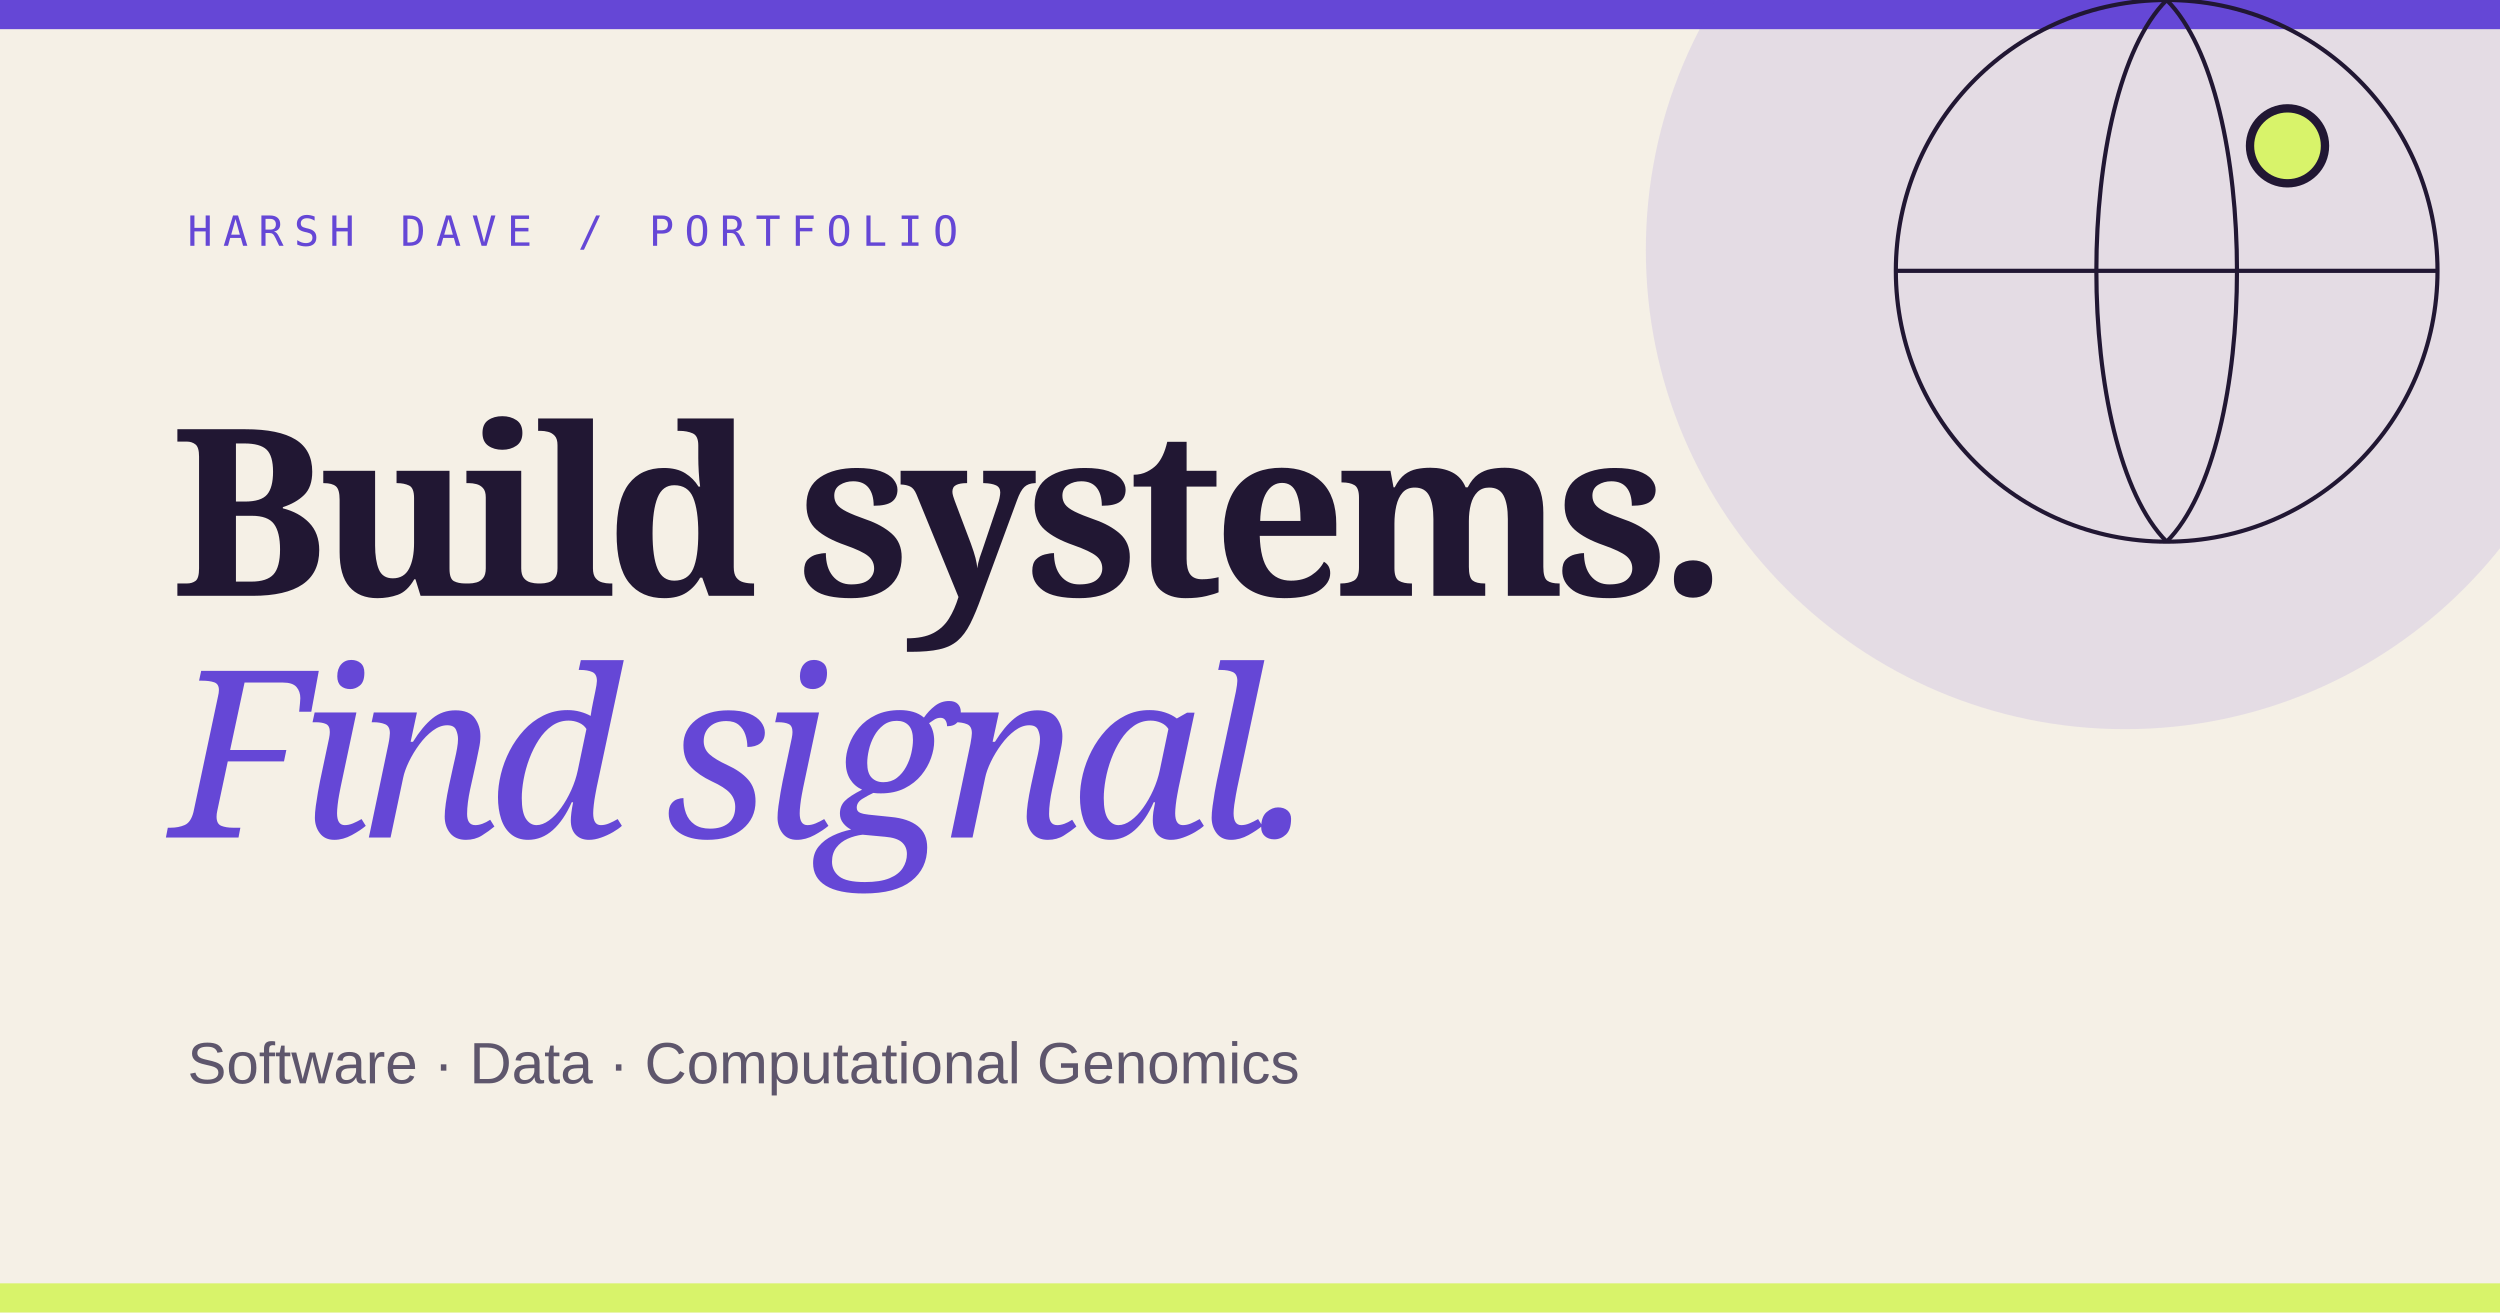
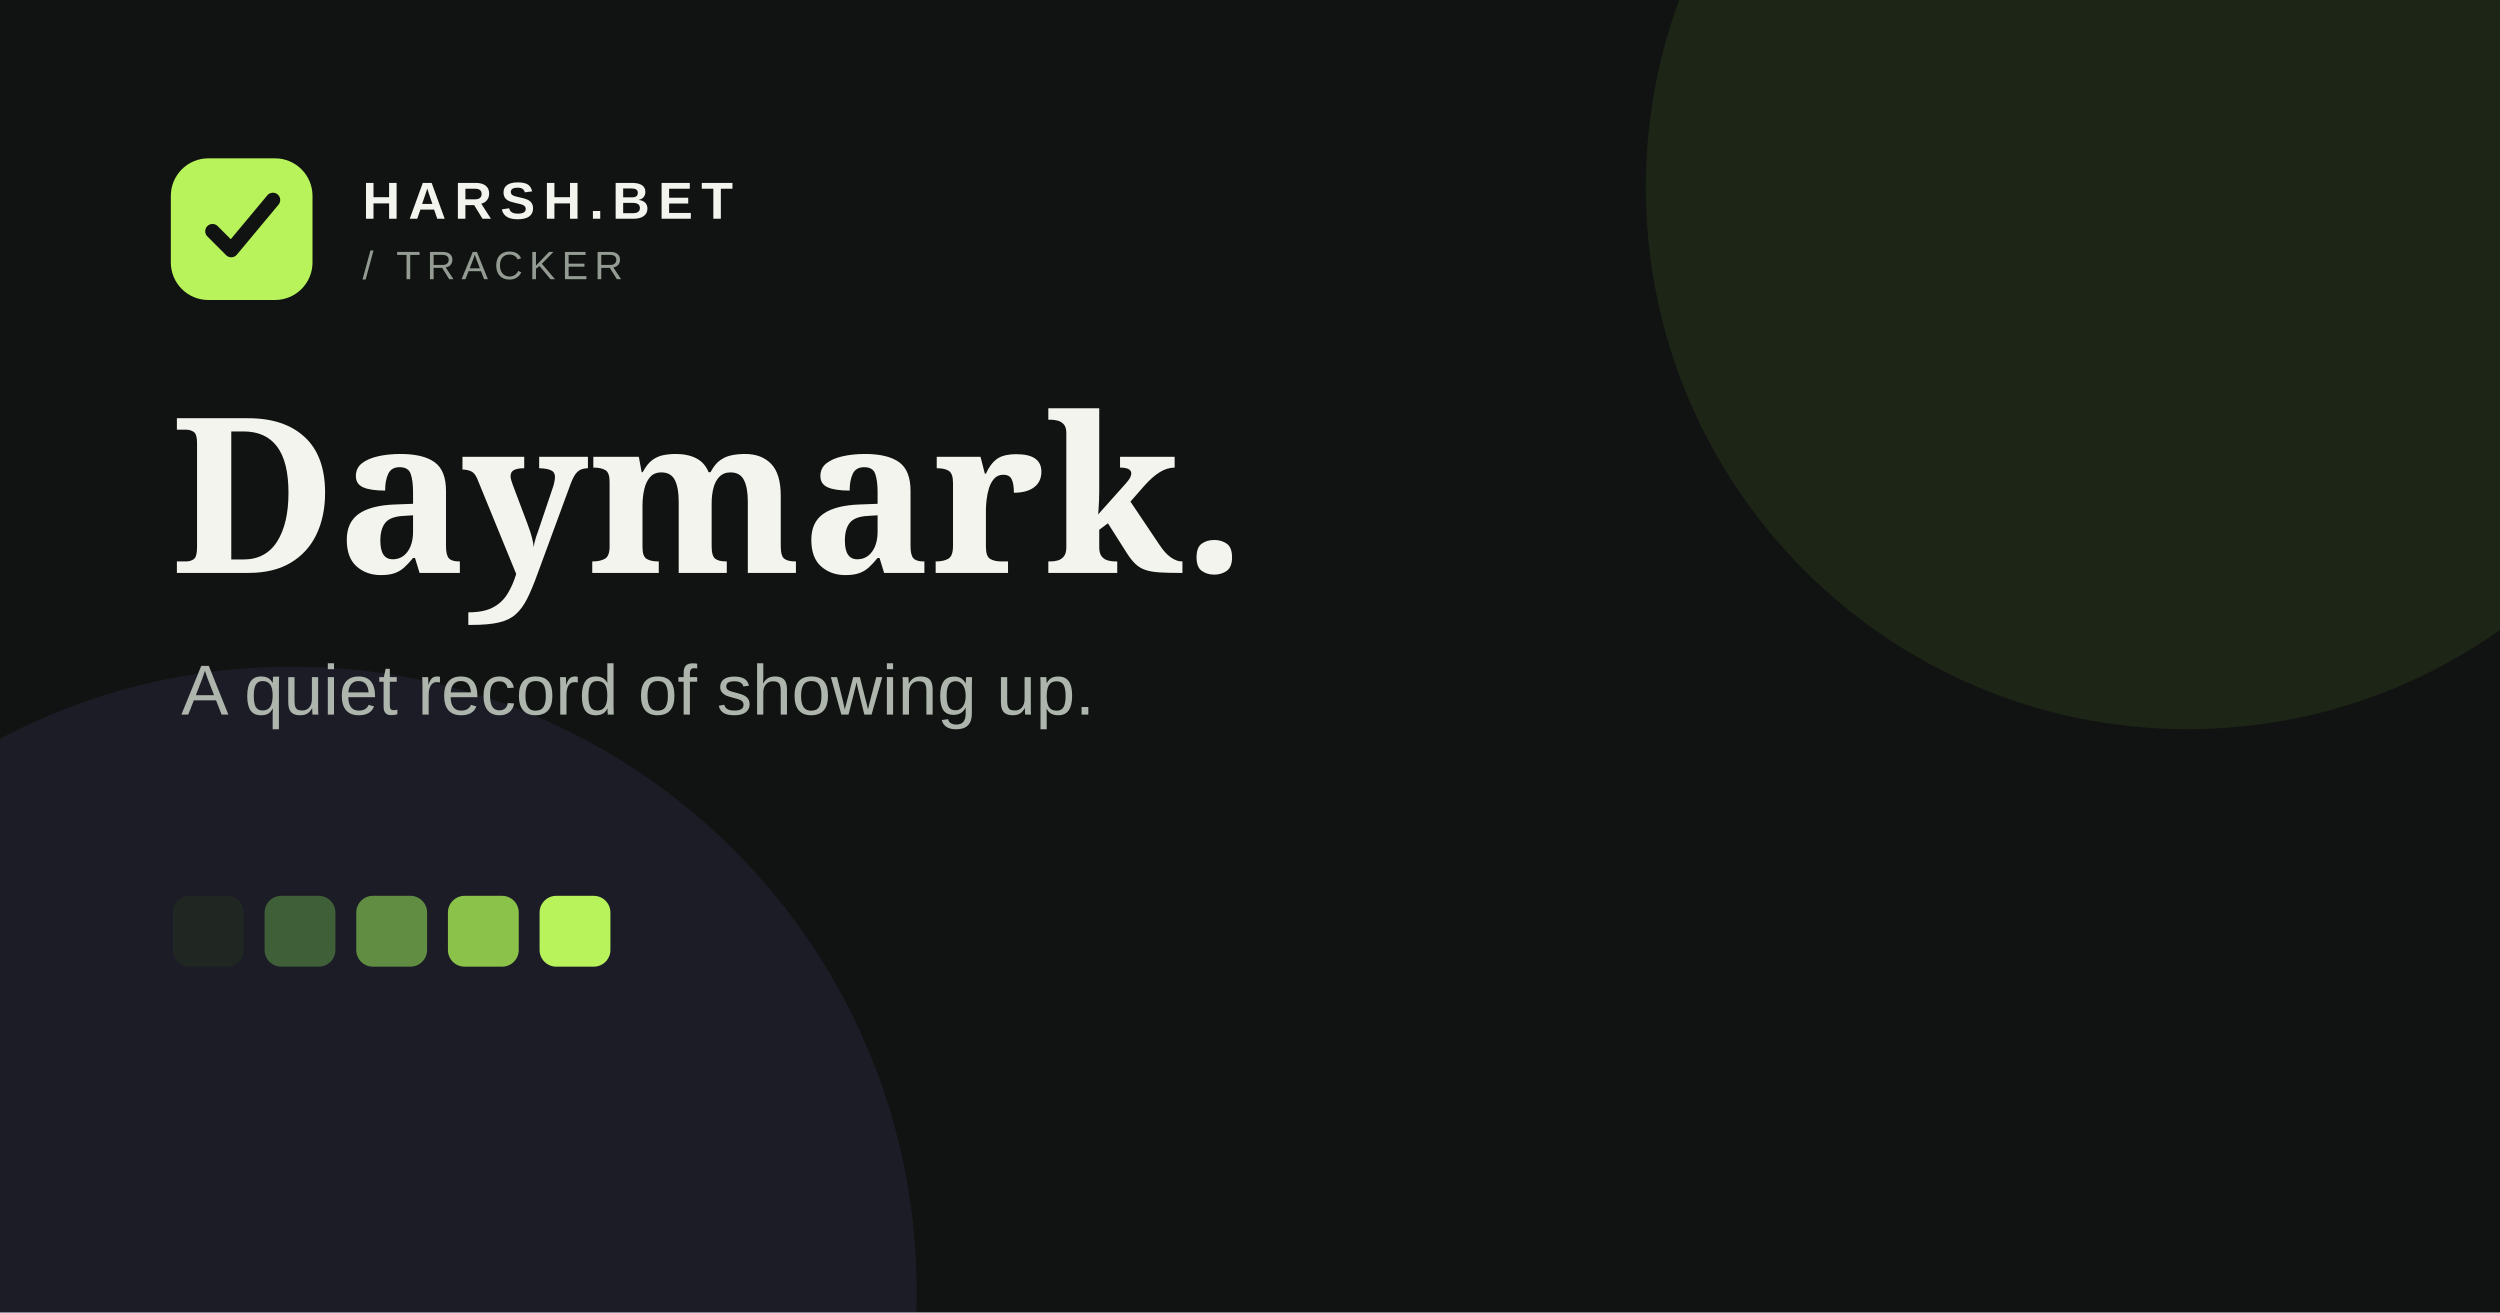
- <svg xmlns="http://www.w3.org/2000/svg" viewBox="0 0 1200 630">
-   <rect width="1200" height="630" fill="#f5f0e6" />
-   <path d="M0 0h1200v14H0z" fill="#6547d6" />
-   <path d="M0 616h1200v14H0z" fill="#d8f36a" />
-   <circle cx="1020" cy="120" r="230" fill="#6547d6" opacity=".12" />
-   <circle cx="1040" cy="130" r="130" fill="none" stroke="#211733" stroke-width="2" />
-   <path d="M910 130h260M1040 0c45 45 45 215 0 260M1040 0c-45 45-45 215 0 260" fill="none" stroke="#211733" stroke-width="2" />
-   <circle cx="1098" cy="70" r="18" fill="#d8f36a" stroke="#211733" stroke-width="4" />
-   <text x="90" y="118" fill="#6547d6" font-family="ui-monospace, monospace" font-size="20" letter-spacing="5">HARSH DAVE / PORTFOLIO</text>
-   <text x="82" y="286" fill="#211733" font-family="Georgia, serif" font-size="112" font-weight="700" letter-spacing="-5">Build systems.</text>
-   <text x="82" y="402" fill="#6547d6" font-family="Georgia, serif" font-size="112" font-style="italic" letter-spacing="-5">Find signal.</text>
-   <text x="90" y="520" fill="#5e566c" font-family="Arial, sans-serif" font-size="28">Software · Data · Computational Genomics</text>
+ <svg xmlns="http://www.w3.org/2000/svg" width="1200" height="630" viewBox="0 0 1200 630">
+   <rect width="1200" height="630" fill="#101311" />
+   <circle cx="1050" cy="90" r="260" fill="#b8f35b" opacity=".08" />
+   <circle cx="140" cy="620" r="300" fill="#8d7cff" opacity=".09" />
+   <g transform="translate(82 76)">
+     <rect width="68" height="68" rx="18" fill="#b8f35b" />
+     <path d="m20 35 9 9 20-24" fill="none" stroke="#101311" stroke-linecap="round" stroke-linejoin="round" stroke-width="7" />
+     <text x="92" y="29" fill="#f2f4ed" font-family="Arial, sans-serif" font-size="25" font-weight="700" letter-spacing="4">HARSH.BET</text>
+     <text x="92" y="58" fill="#939b92" font-family="Arial, sans-serif" font-size="19" letter-spacing="3">/ TRACKER</text>
+   </g>
+   <text x="82" y="275" fill="#f2f4ed" font-family="Georgia, serif" font-size="104" font-weight="700">Daymark.</text>
+   <text x="87" y="343" fill="#aeb5ad" font-family="Arial, sans-serif" font-size="34">A quiet record of showing up.</text>
+   <g transform="translate(83 430)">
+     <rect width="34" height="34" rx="8" fill="#202621" />
+     <rect x="44" width="34" height="34" rx="8" fill="#3f5f38" />
+     <rect x="88" width="34" height="34" rx="8" fill="#608d42" />
+     <rect x="132" width="34" height="34" rx="8" fill="#8bc34a" />
+     <rect x="176" width="34" height="34" rx="8" fill="#b8f35b" />
+   </g>
</svg>
